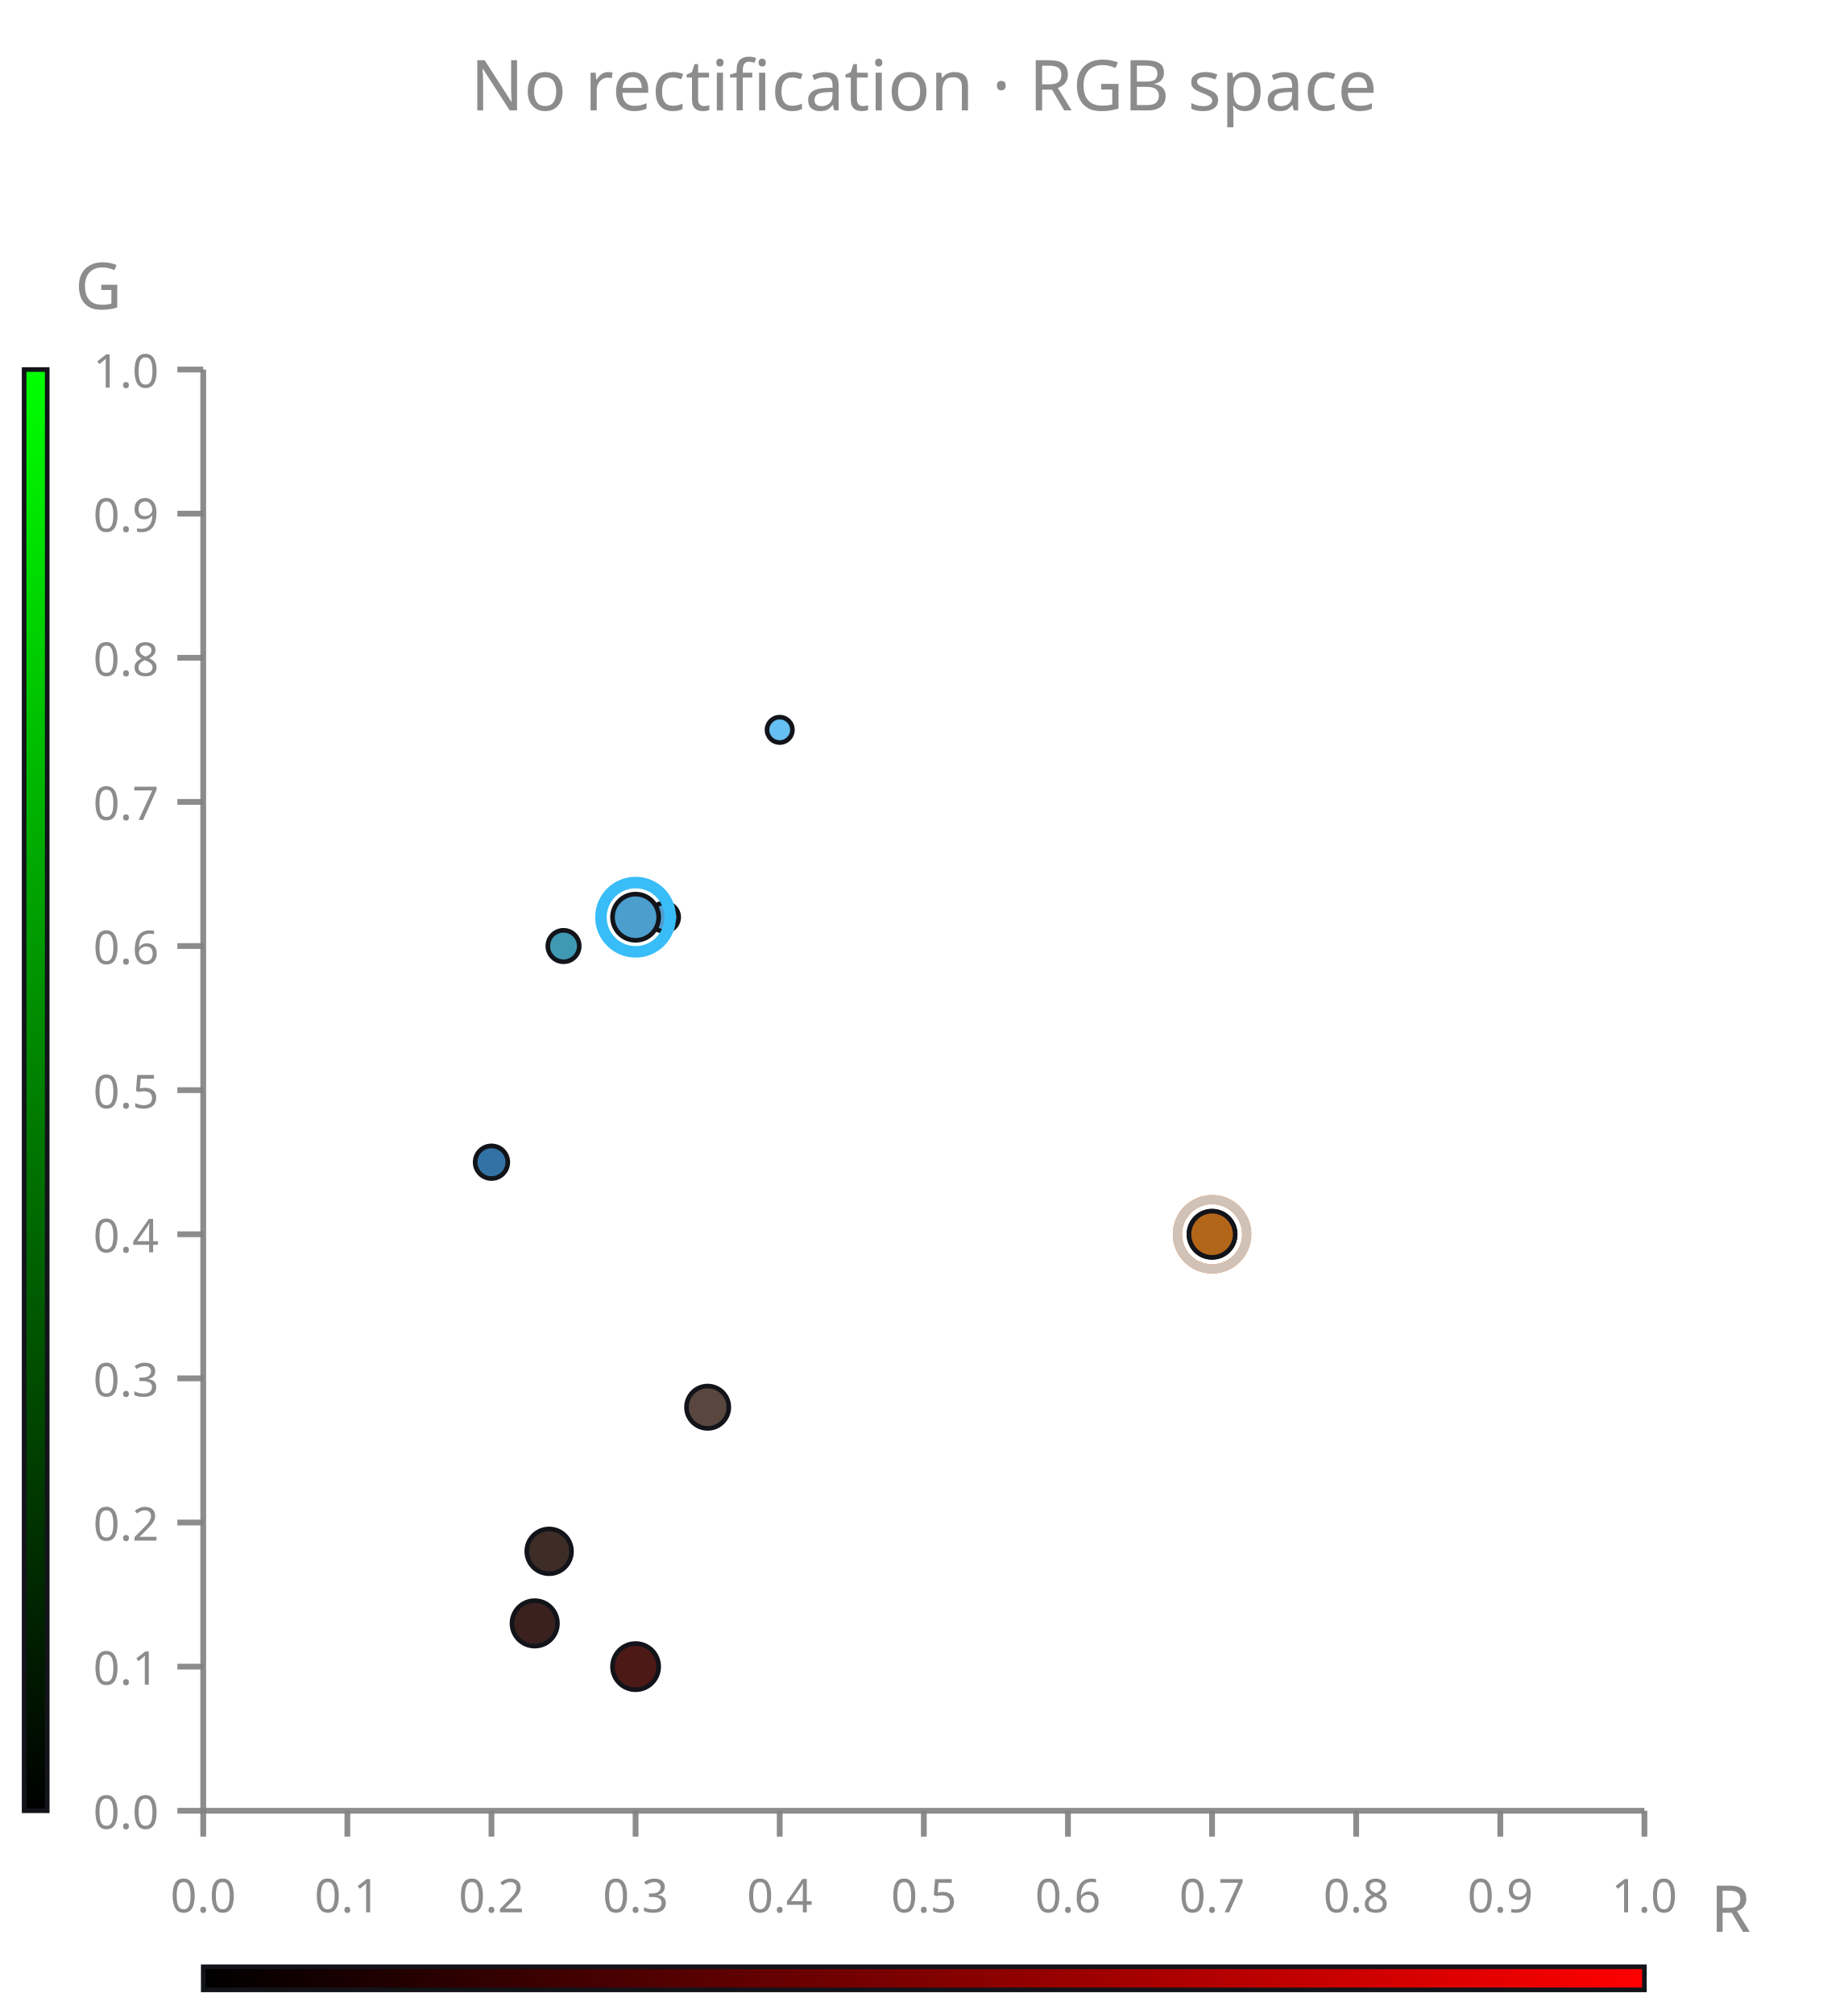
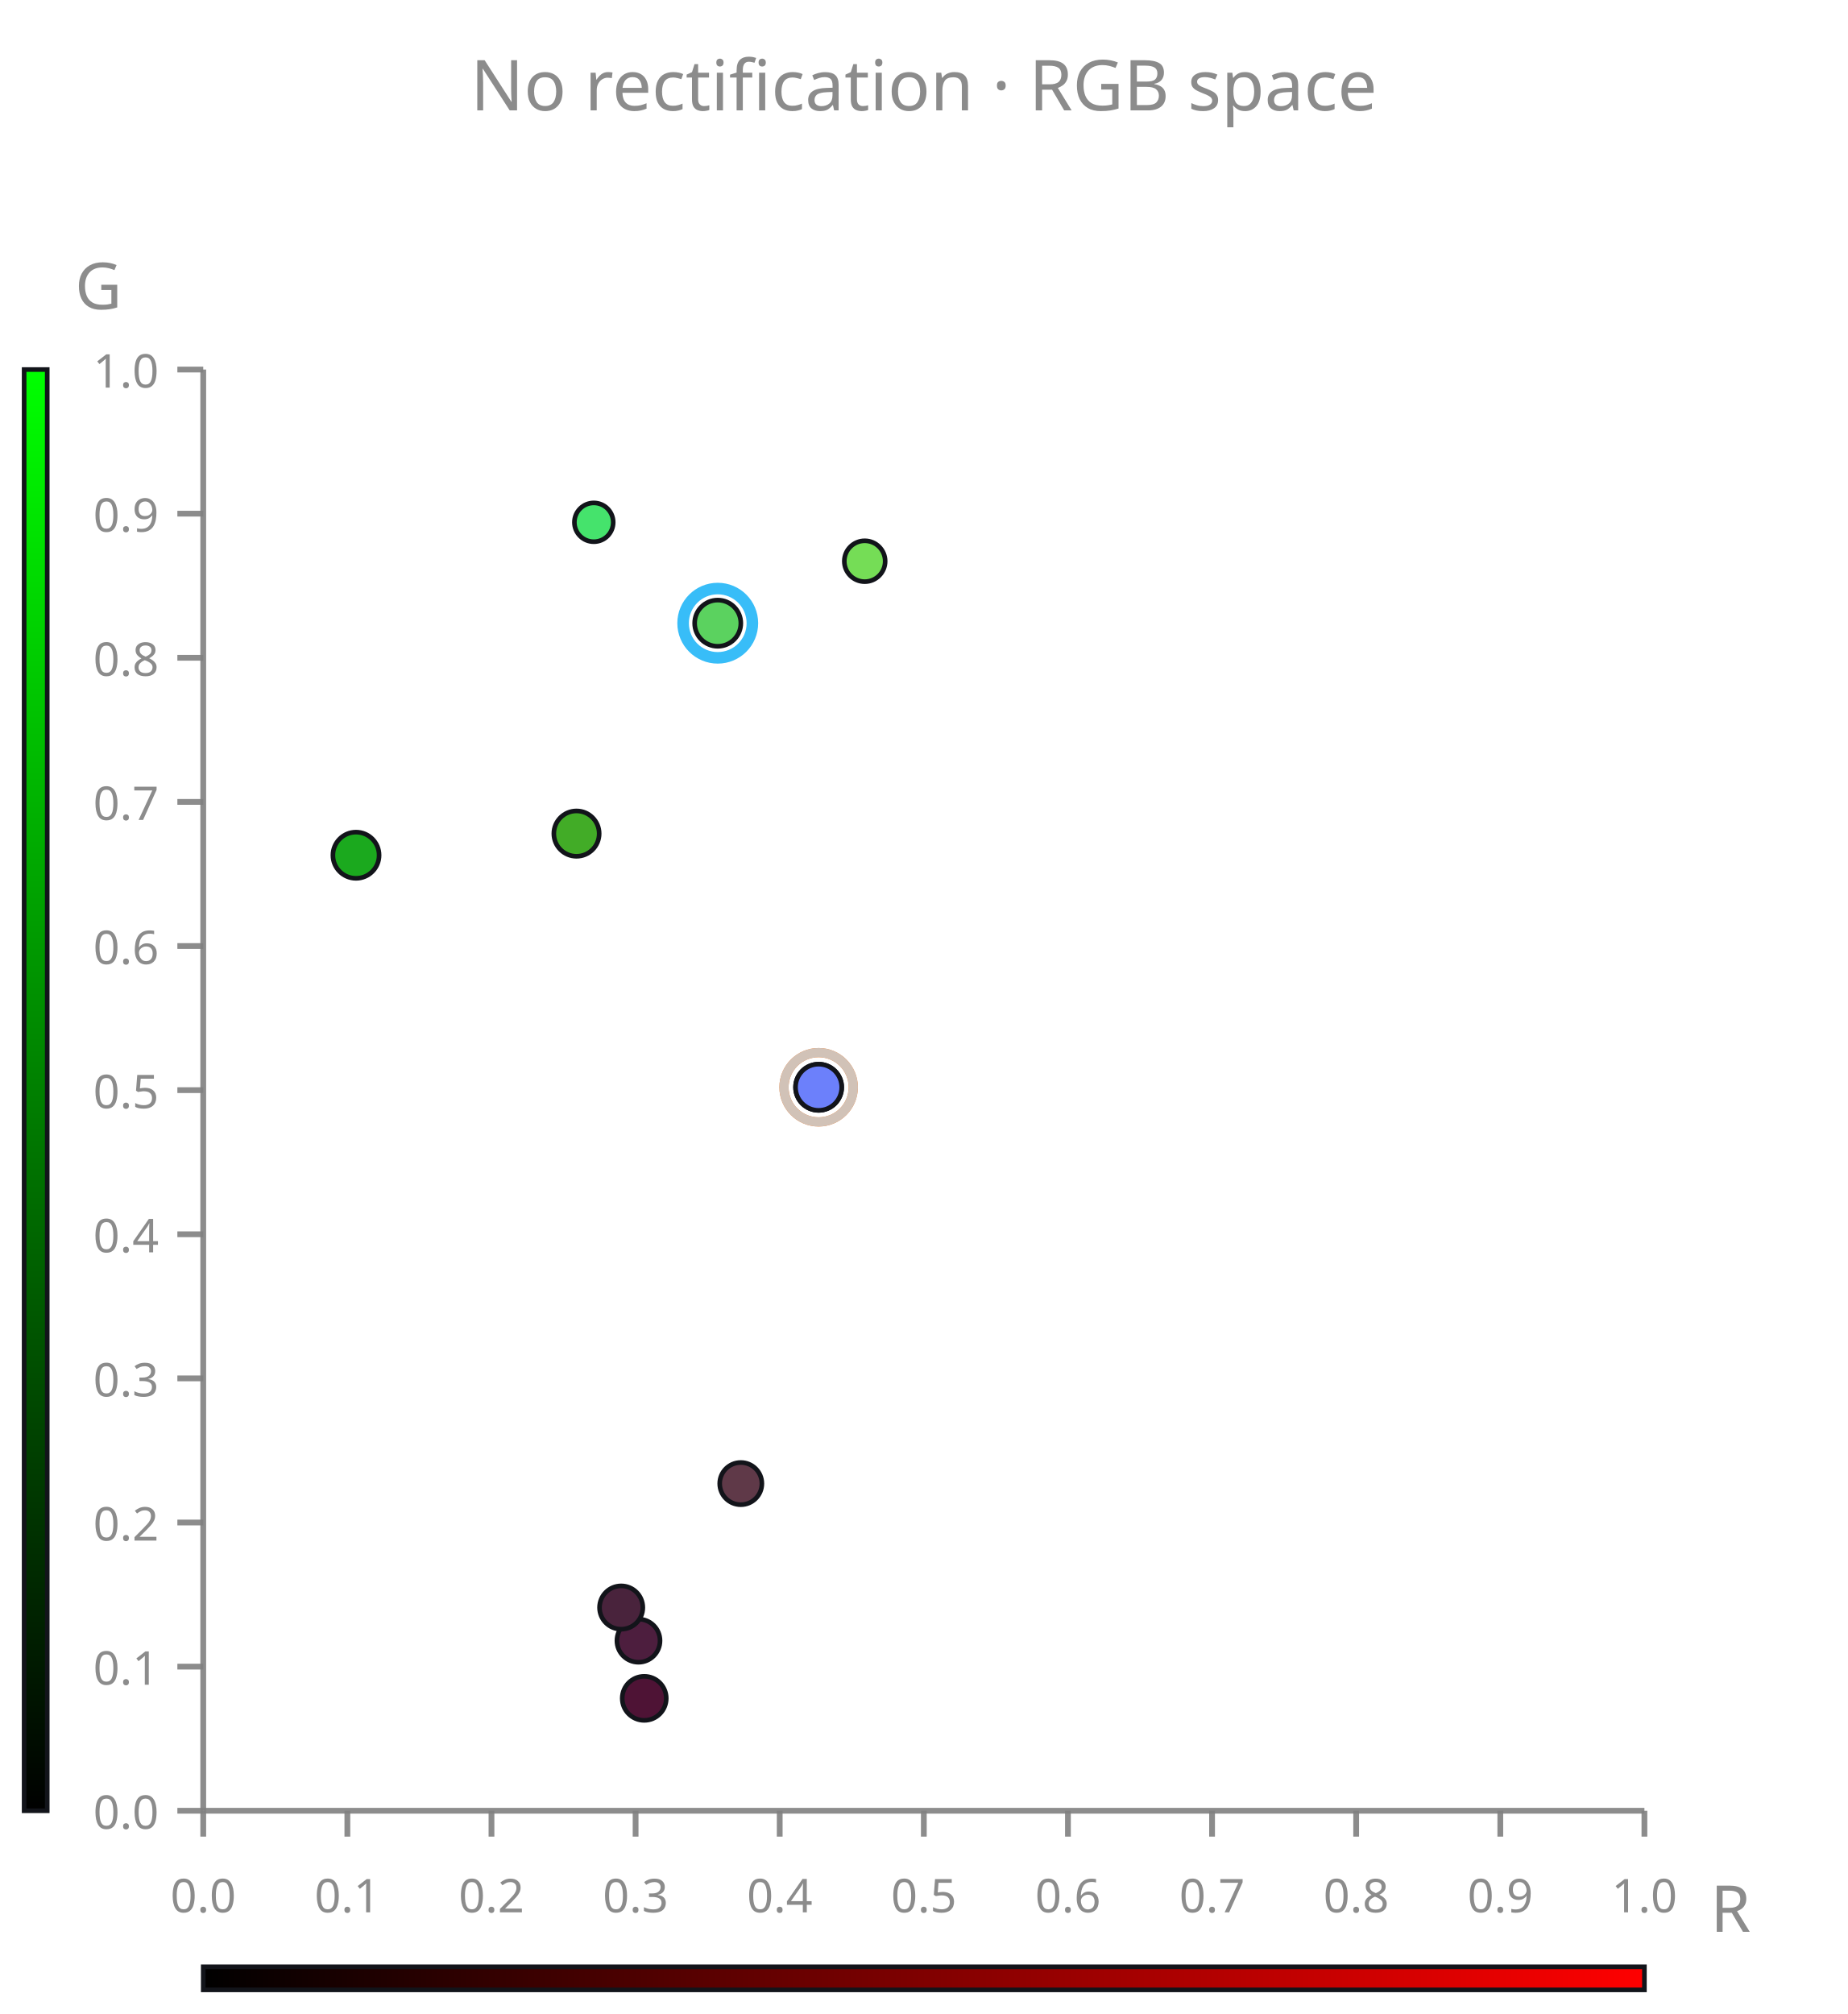
<svg xmlns="http://www.w3.org/2000/svg" baseProfile="full" height="436.0px" version="1.1" viewBox="0,0,400.0,436.0" width="400.0px">
  <defs>
    <linearGradient gradientUnits="userSpaceOnUse" id="plotGradY_2_-1_0" x1="7.724" x2="7.724" y1="80" y2="392.0">
      <stop offset="0" stop-color="rgb(0,255,0)" />
      <stop offset="1" stop-color="rgb(0,0,0)" />
    </linearGradient>
    <linearGradient gradientUnits="userSpaceOnUse" id="plotGradX_2_-1_0" x1="44.0" x2="356" y1="428.276" y2="428.276">
      <stop offset="0" stop-color="rgb(0,0,0)" />
      <stop offset="1" stop-color="rgb(255,0,0)" />
    </linearGradient>
  </defs>
  <g class="layer_bg" />
  <g class="layer_boundary" />
  <g class="layer_axes">
    <line fill="none" stroke="rgba(128,128,128,0.9)" stroke-width="1.25" x1="44.0" x2="356" y1="392.0" y2="392.0" />
    <line fill="none" stroke="rgba(128,128,128,0.9)" stroke-width="1.25" x1="44.0" x2="44.0" y1="392.0" y2="80" />
    <line fill="none" stroke="rgba(128,128,128,0.9)" stroke-width="1.25" x1="44.0" x2="44.0" y1="392.0" y2="397.6" />
    <text dominant-baseline="hanging" fill="rgba(128,128,128,0.9)" font-family="sans-serif" font-size="10.08" text-anchor="middle" x="44.0" y="406.168">0.0</text>
    <line fill="none" stroke="rgba(128,128,128,0.9)" stroke-width="1.25" x1="75.2" x2="75.2" y1="392.0" y2="397.6" />
    <text dominant-baseline="hanging" fill="rgba(128,128,128,0.9)" font-family="sans-serif" font-size="10.08" text-anchor="middle" x="75.2" y="406.168">0.1</text>
    <line fill="none" stroke="rgba(128,128,128,0.9)" stroke-width="1.25" x1="106.4" x2="106.4" y1="392.0" y2="397.6" />
    <text dominant-baseline="hanging" fill="rgba(128,128,128,0.9)" font-family="sans-serif" font-size="10.08" text-anchor="middle" x="106.4" y="406.168">0.2</text>
    <line fill="none" stroke="rgba(128,128,128,0.9)" stroke-width="1.25" x1="137.6" x2="137.6" y1="392.0" y2="397.6" />
    <text dominant-baseline="hanging" fill="rgba(128,128,128,0.9)" font-family="sans-serif" font-size="10.08" text-anchor="middle" x="137.6" y="406.168">0.3</text>
    <line fill="none" stroke="rgba(128,128,128,0.9)" stroke-width="1.25" x1="168.8" x2="168.8" y1="392.0" y2="397.6" />
    <text dominant-baseline="hanging" fill="rgba(128,128,128,0.9)" font-family="sans-serif" font-size="10.08" text-anchor="middle" x="168.8" y="406.168">0.4</text>
    <line fill="none" stroke="rgba(128,128,128,0.9)" stroke-width="1.25" x1="200" x2="200" y1="392.0" y2="397.6" />
    <text dominant-baseline="hanging" fill="rgba(128,128,128,0.9)" font-family="sans-serif" font-size="10.08" text-anchor="middle" x="200" y="406.168">0.5</text>
    <line fill="none" stroke="rgba(128,128,128,0.9)" stroke-width="1.25" x1="231.2" x2="231.2" y1="392.0" y2="397.6" />
    <text dominant-baseline="hanging" fill="rgba(128,128,128,0.9)" font-family="sans-serif" font-size="10.08" text-anchor="middle" x="231.2" y="406.168">0.6</text>
    <line fill="none" stroke="rgba(128,128,128,0.9)" stroke-width="1.25" x1="262.4" x2="262.4" y1="392.0" y2="397.6" />
    <text dominant-baseline="hanging" fill="rgba(128,128,128,0.9)" font-family="sans-serif" font-size="10.08" text-anchor="middle" x="262.4" y="406.168">0.7</text>
    <line fill="none" stroke="rgba(128,128,128,0.9)" stroke-width="1.25" x1="293.6" x2="293.6" y1="392.0" y2="397.6" />
    <text dominant-baseline="hanging" fill="rgba(128,128,128,0.9)" font-family="sans-serif" font-size="10.08" text-anchor="middle" x="293.6" y="406.168">0.8</text>
    <line fill="none" stroke="rgba(128,128,128,0.9)" stroke-width="1.25" x1="324.8" x2="324.8" y1="392.0" y2="397.6" />
    <text dominant-baseline="hanging" fill="rgba(128,128,128,0.9)" font-family="sans-serif" font-size="10.08" text-anchor="middle" x="324.8" y="406.168">0.9</text>
    <line fill="none" stroke="rgba(128,128,128,0.9)" stroke-width="1.25" x1="356" x2="356" y1="392.0" y2="397.6" />
    <text dominant-baseline="hanging" fill="rgba(128,128,128,0.9)" font-family="sans-serif" font-size="10.08" text-anchor="middle" x="356" y="406.168">1.0</text>
    <line fill="none" stroke="rgba(128,128,128,0.9)" stroke-width="1.25" x1="44.0" x2="38.4" y1="392.0" y2="392.0" />
    <text dominant-baseline="central" fill="rgba(128,128,128,0.9)" font-family="sans-serif" font-size="10.08" text-anchor="end" x="34.4" y="392.0">0.0</text>
    <line fill="none" stroke="rgba(128,128,128,0.9)" stroke-width="1.25" x1="44.0" x2="38.4" y1="360.8" y2="360.8" />
    <text dominant-baseline="central" fill="rgba(128,128,128,0.9)" font-family="sans-serif" font-size="10.08" text-anchor="end" x="34.4" y="360.8">0.1</text>
    <line fill="none" stroke="rgba(128,128,128,0.9)" stroke-width="1.25" x1="44.0" x2="38.4" y1="329.6" y2="329.6" />
    <text dominant-baseline="central" fill="rgba(128,128,128,0.9)" font-family="sans-serif" font-size="10.08" text-anchor="end" x="34.4" y="329.6">0.2</text>
    <line fill="none" stroke="rgba(128,128,128,0.9)" stroke-width="1.25" x1="44.0" x2="38.4" y1="298.4" y2="298.4" />
    <text dominant-baseline="central" fill="rgba(128,128,128,0.9)" font-family="sans-serif" font-size="10.08" text-anchor="end" x="34.4" y="298.4">0.3</text>
    <line fill="none" stroke="rgba(128,128,128,0.9)" stroke-width="1.25" x1="44.0" x2="38.4" y1="267.2" y2="267.2" />
    <text dominant-baseline="central" fill="rgba(128,128,128,0.9)" font-family="sans-serif" font-size="10.08" text-anchor="end" x="34.4" y="267.2">0.4</text>
    <line fill="none" stroke="rgba(128,128,128,0.9)" stroke-width="1.25" x1="44.0" x2="38.4" y1="236" y2="236" />
    <text dominant-baseline="central" fill="rgba(128,128,128,0.9)" font-family="sans-serif" font-size="10.08" text-anchor="end" x="34.4" y="236">0.5</text>
    <line fill="none" stroke="rgba(128,128,128,0.9)" stroke-width="1.25" x1="44.0" x2="38.4" y1="204.8" y2="204.8" />
    <text dominant-baseline="central" fill="rgba(128,128,128,0.9)" font-family="sans-serif" font-size="10.08" text-anchor="end" x="34.4" y="204.8">0.6</text>
    <line fill="none" stroke="rgba(128,128,128,0.9)" stroke-width="1.25" x1="44.0" x2="38.4" y1="173.6" y2="173.6" />
    <text dominant-baseline="central" fill="rgba(128,128,128,0.9)" font-family="sans-serif" font-size="10.08" text-anchor="end" x="34.4" y="173.6">0.7</text>
    <line fill="none" stroke="rgba(128,128,128,0.9)" stroke-width="1.25" x1="44.0" x2="38.4" y1="142.4" y2="142.4" />
    <text dominant-baseline="central" fill="rgba(128,128,128,0.9)" font-family="sans-serif" font-size="10.08" text-anchor="end" x="34.4" y="142.4">0.8</text>
    <line fill="none" stroke="rgba(128,128,128,0.9)" stroke-width="1.25" x1="44.0" x2="38.4" y1="111.2" y2="111.2" />
    <text dominant-baseline="central" fill="rgba(128,128,128,0.9)" font-family="sans-serif" font-size="10.08" text-anchor="end" x="34.4" y="111.2">0.9</text>
    <line fill="none" stroke="rgba(128,128,128,0.9)" stroke-width="1.25" x1="44.0" x2="38.4" y1="80" y2="80" />
    <text dominant-baseline="central" fill="rgba(128,128,128,0.9)" font-family="sans-serif" font-size="10.08" text-anchor="end" x="34.4" y="80">1.0</text>
    <text fill="rgba(128,128,128,0.9)" font-family="sans-serif" font-size="14" x="370.3" y="418.208">R</text>
    <text fill="rgba(128,128,128,0.9)" font-family="sans-serif" font-size="14" x="16.224" y="66.928">G</text>
    <rect fill="url(#plotGradY_2_-1_0) none" height="312" shape-rendering="geometricPrecision" stroke="rgba(18,20,26,1.0)" stroke-width="1.0" width="5.0" x="5.224" y="80" />
    <rect fill="url(#plotGradX_2_-1_0) none" height="5.0" shape-rendering="geometricPrecision" stroke="rgba(18,20,26,1.0)" stroke-width="1.0" width="312" x="44.0" y="425.776" />
  </g>
  <g class="layer_dots">
-     <circle cx="168.8" cy="158" fill="rgb(102,191,242)" r="2.75" stroke="rgba(18,20,26,1.0)" stroke-width="1.0" />
-     <circle cx="143.84" cy="198.56" fill="rgb(81,158,209)" r="3.09" stroke="rgba(18,20,26,1.0)" stroke-width="1.0" />
-     <circle cx="137.6" cy="198.56" fill="rgb(76,158,204)" r="5.0" stroke="rgba(18,20,26,1.0)" stroke-width="1.0" />
-     <circle cx="122" cy="204.8" fill="rgb(63,153,178)" r="3.404" stroke="rgba(18,20,26,1.0)" stroke-width="1.0" />
-     <circle cx="106.4" cy="251.6" fill="rgb(51,114,165)" r="3.535" stroke="rgba(18,20,26,1.0)" stroke-width="1.0" />
-     <circle cx="153.2" cy="304.64" fill="rgb(89,71,63)" r="4.581" stroke="rgba(18,20,26,1.0)" stroke-width="1.0" />
-     <circle cx="118.88" cy="335.84" fill="rgb(61,45,38)" r="4.843" stroke="rgba(18,20,26,1.0)" stroke-width="1.0" />
-     <circle cx="115.76" cy="351.44" fill="rgb(58,33,30)" r="4.922" stroke="rgba(18,20,26,1.0)" stroke-width="1.0" />
-     <circle cx="137.6" cy="360.8" fill="rgb(76,25,22)" r="5.0" stroke="rgba(18,20,26,1.0)" stroke-width="1.0" />
-     <circle cx="262.4" cy="267.2" fill="rgb(178,102,25)" r="5.0" stroke="rgba(18,20,26,1.0)" stroke-width="1.0" />
+     <circle cx="128.552" cy="113.072" fill="rgb(69,227,108)" r="4.201" stroke="rgba(18,20,26,1.0)" stroke-width="1.0" />
+     <circle cx="155.384" cy="134.912" fill="rgb(91,210,95)" r="5.0" stroke="rgba(18,20,26,1.0)" stroke-width="1.0" />
+     <circle cx="187.208" cy="121.496" fill="rgb(117,221,86)" r="4.423" stroke="rgba(18,20,26,1.0)" stroke-width="1.0" />
+     <circle cx="160.376" cy="321.176" fill="rgb(95,57,72)" r="4.566" stroke="rgba(18,20,26,1.0)" stroke-width="1.0" />
+     <circle cx="138.224" cy="355.184" fill="rgb(77,30,62)" r="4.666" stroke="rgba(18,20,26,1.0)" stroke-width="1.0" />
+     <circle cx="134.48" cy="348.008" fill="rgb(73,35,60)" r="4.687" stroke="rgba(18,20,26,1.0)" stroke-width="1.0" />
+     <circle cx="139.472" cy="367.664" fill="rgb(78,19,53)" r="4.767" stroke="rgba(18,20,26,1.0)" stroke-width="1.0" />
+     <circle cx="124.808" cy="180.464" fill="rgb(66,172,39)" r="4.909" stroke="rgba(18,20,26,1.0)" stroke-width="1.0" />
+     <circle cx="77.072" cy="185.144" fill="rgb(27,169,30)" r="5.0" stroke="rgba(18,20,26,1.0)" stroke-width="1.0" />
+     <circle cx="177.224" cy="235.376" fill="rgb(108,128,251)" r="5.0" stroke="rgba(18,20,26,1.0)" stroke-width="1.0" />
  </g>
  <g class="layer_overlay">
-     <circle cx="137.6" cy="198.56" fill="none" r="7.5" stroke="rgba(56,189,248,1.0)" stroke-width="2.5" />
-     <circle cx="262.4" cy="267.2" fill="none" r="7.5" stroke="rgba(249,115,22,1.0)" stroke-width="2.0" />
-     <circle cx="262.4" cy="267.2" fill="rgb(178,102,25)" r="5.0" stroke="rgba(18,20,26,1.0)" stroke-width="1.0" />
-     <circle cx="262.4" cy="267.2" fill="none" r="7.5" stroke="rgba(204,204,204,0.88)" stroke-width="2.0" />
+     <circle cx="155.384" cy="134.912" fill="none" r="7.5" stroke="rgba(56,189,248,1.0)" stroke-width="2.5" />
+     <circle cx="177.224" cy="235.376" fill="none" r="7.5" stroke="rgba(249,115,22,1.0)" stroke-width="2.0" />
+     <circle cx="177.224" cy="235.376" fill="rgb(108,128,251)" r="5.0" stroke="rgba(18,20,26,1.0)" stroke-width="1.0" />
+     <circle cx="177.224" cy="235.376" fill="none" r="7.5" stroke="rgba(204,204,204,0.88)" stroke-width="2.0" />
  </g>
  <g class="layer_header">
    <text dominant-baseline="central" fill="rgba(128,128,128,0.9)" font-family="sans-serif" font-size="15.2" text-anchor="middle" x="200.0" y="18.0">No rectification · RGB space</text>
  </g>
</svg>
